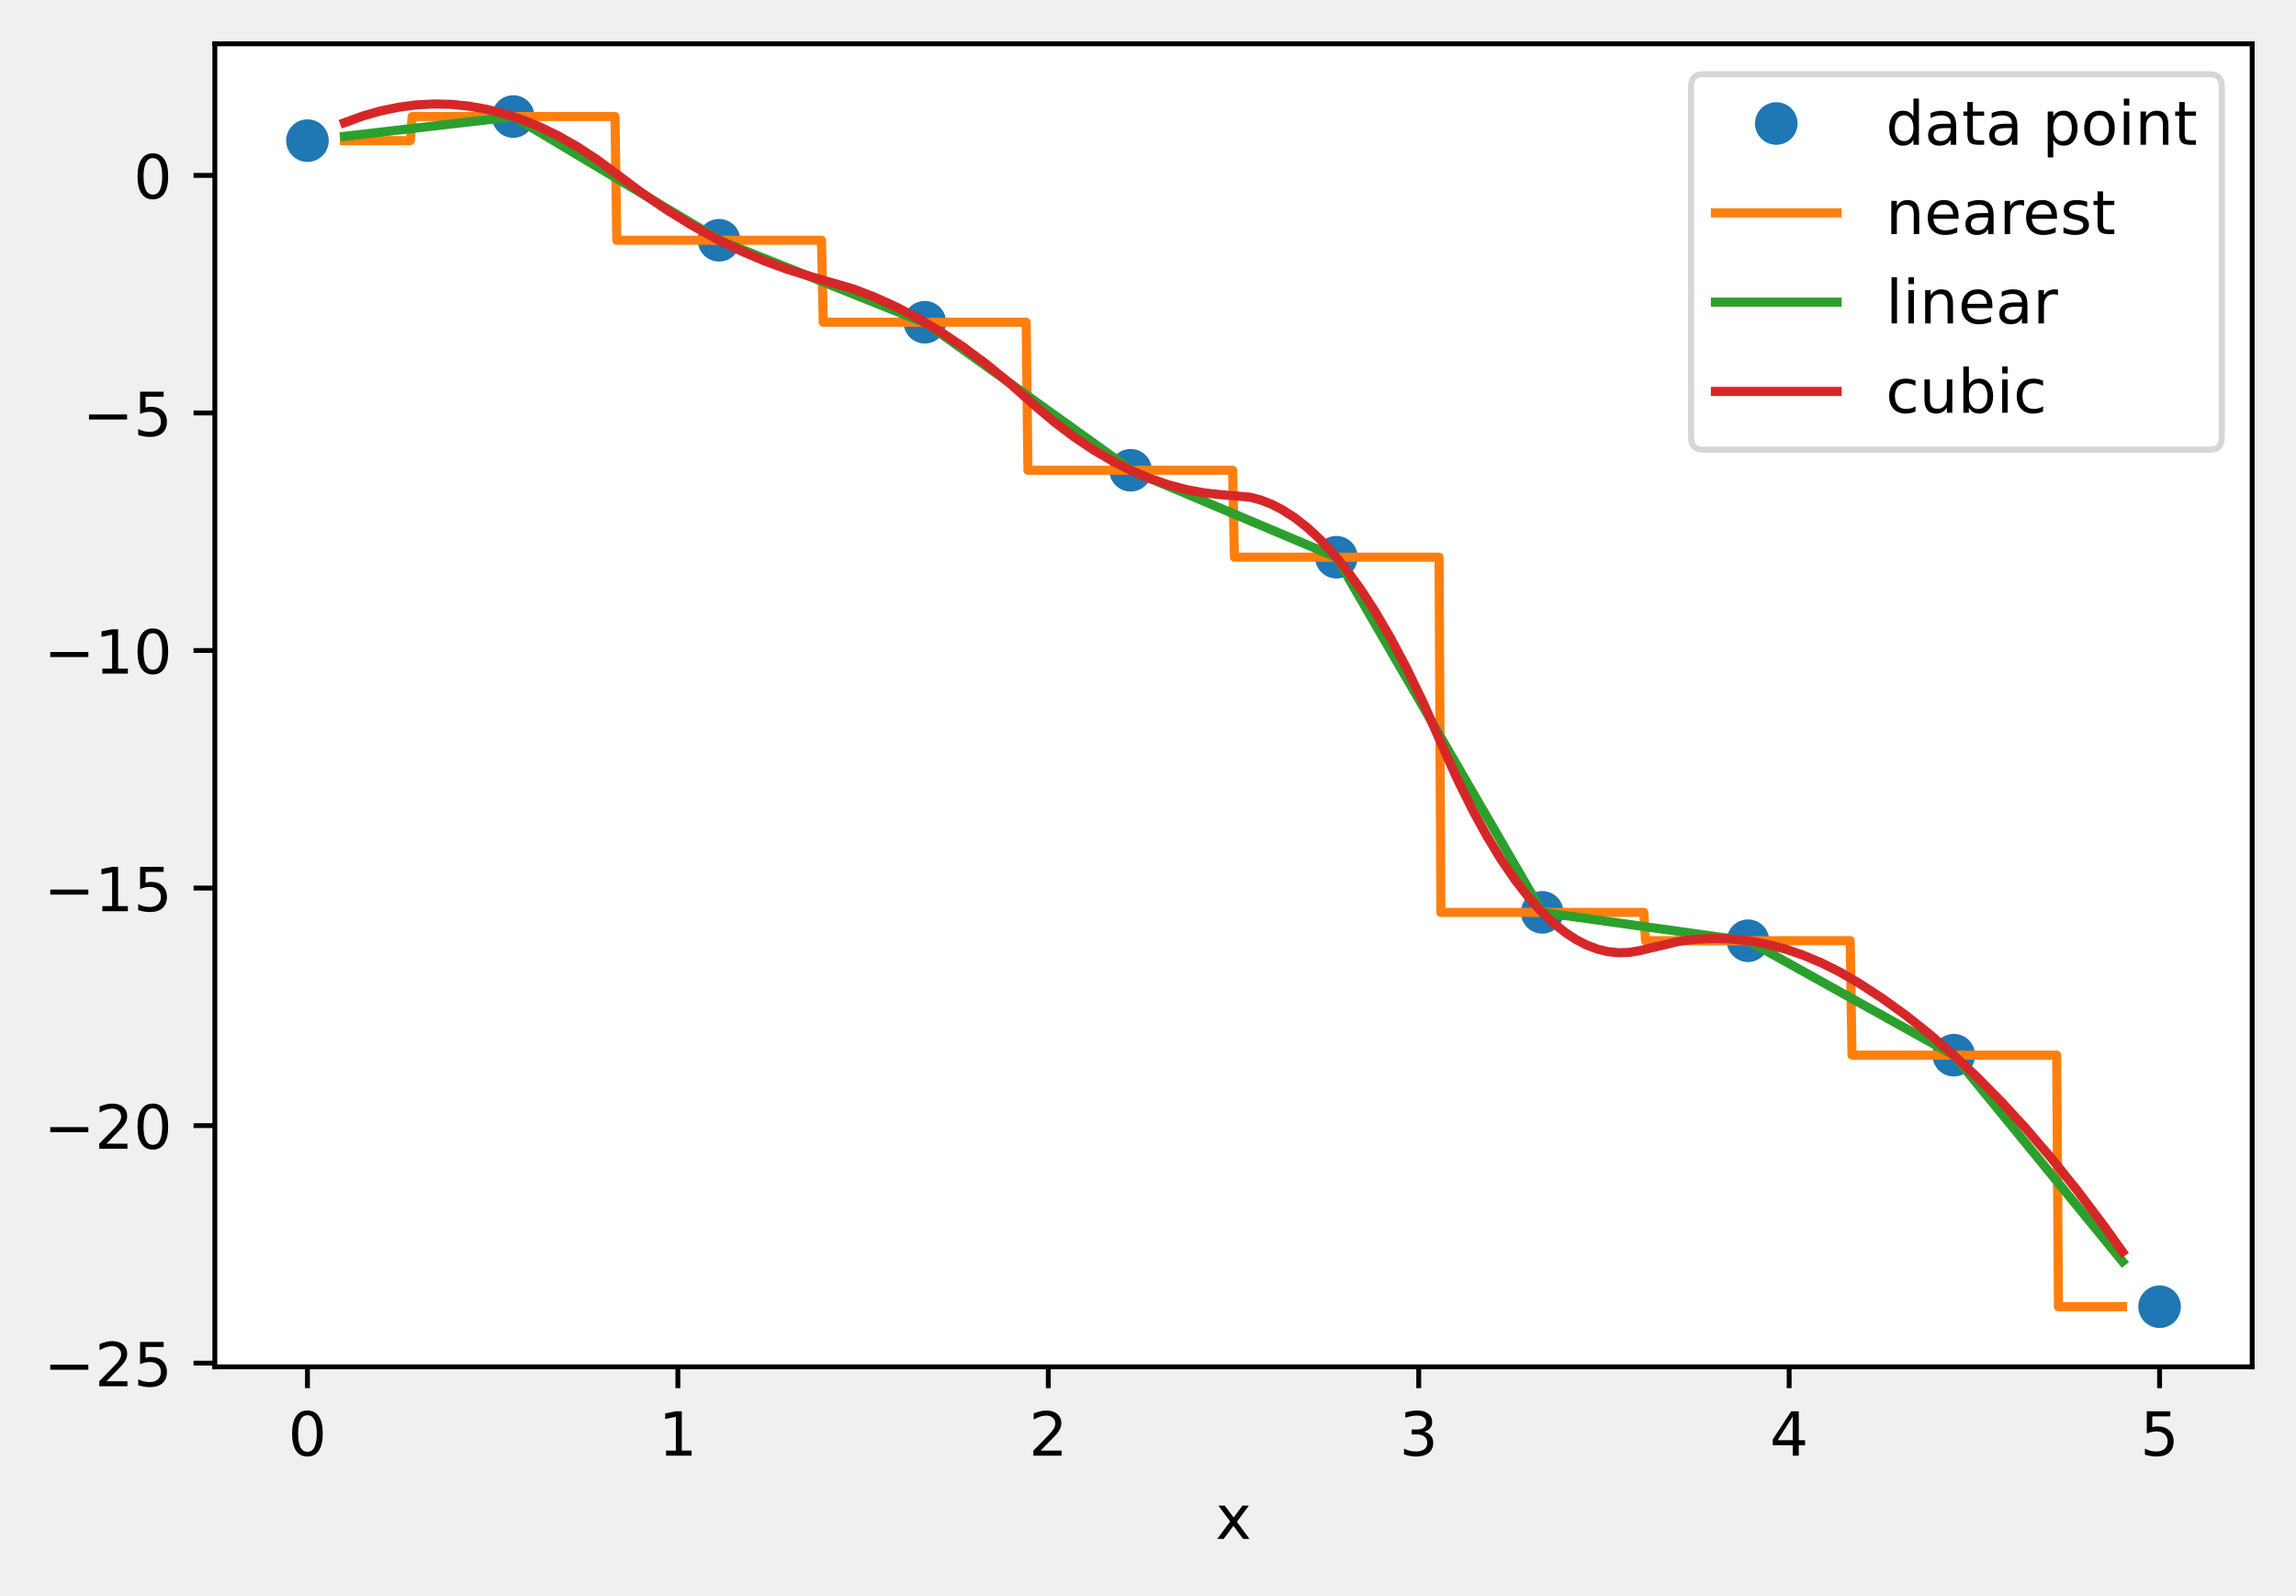
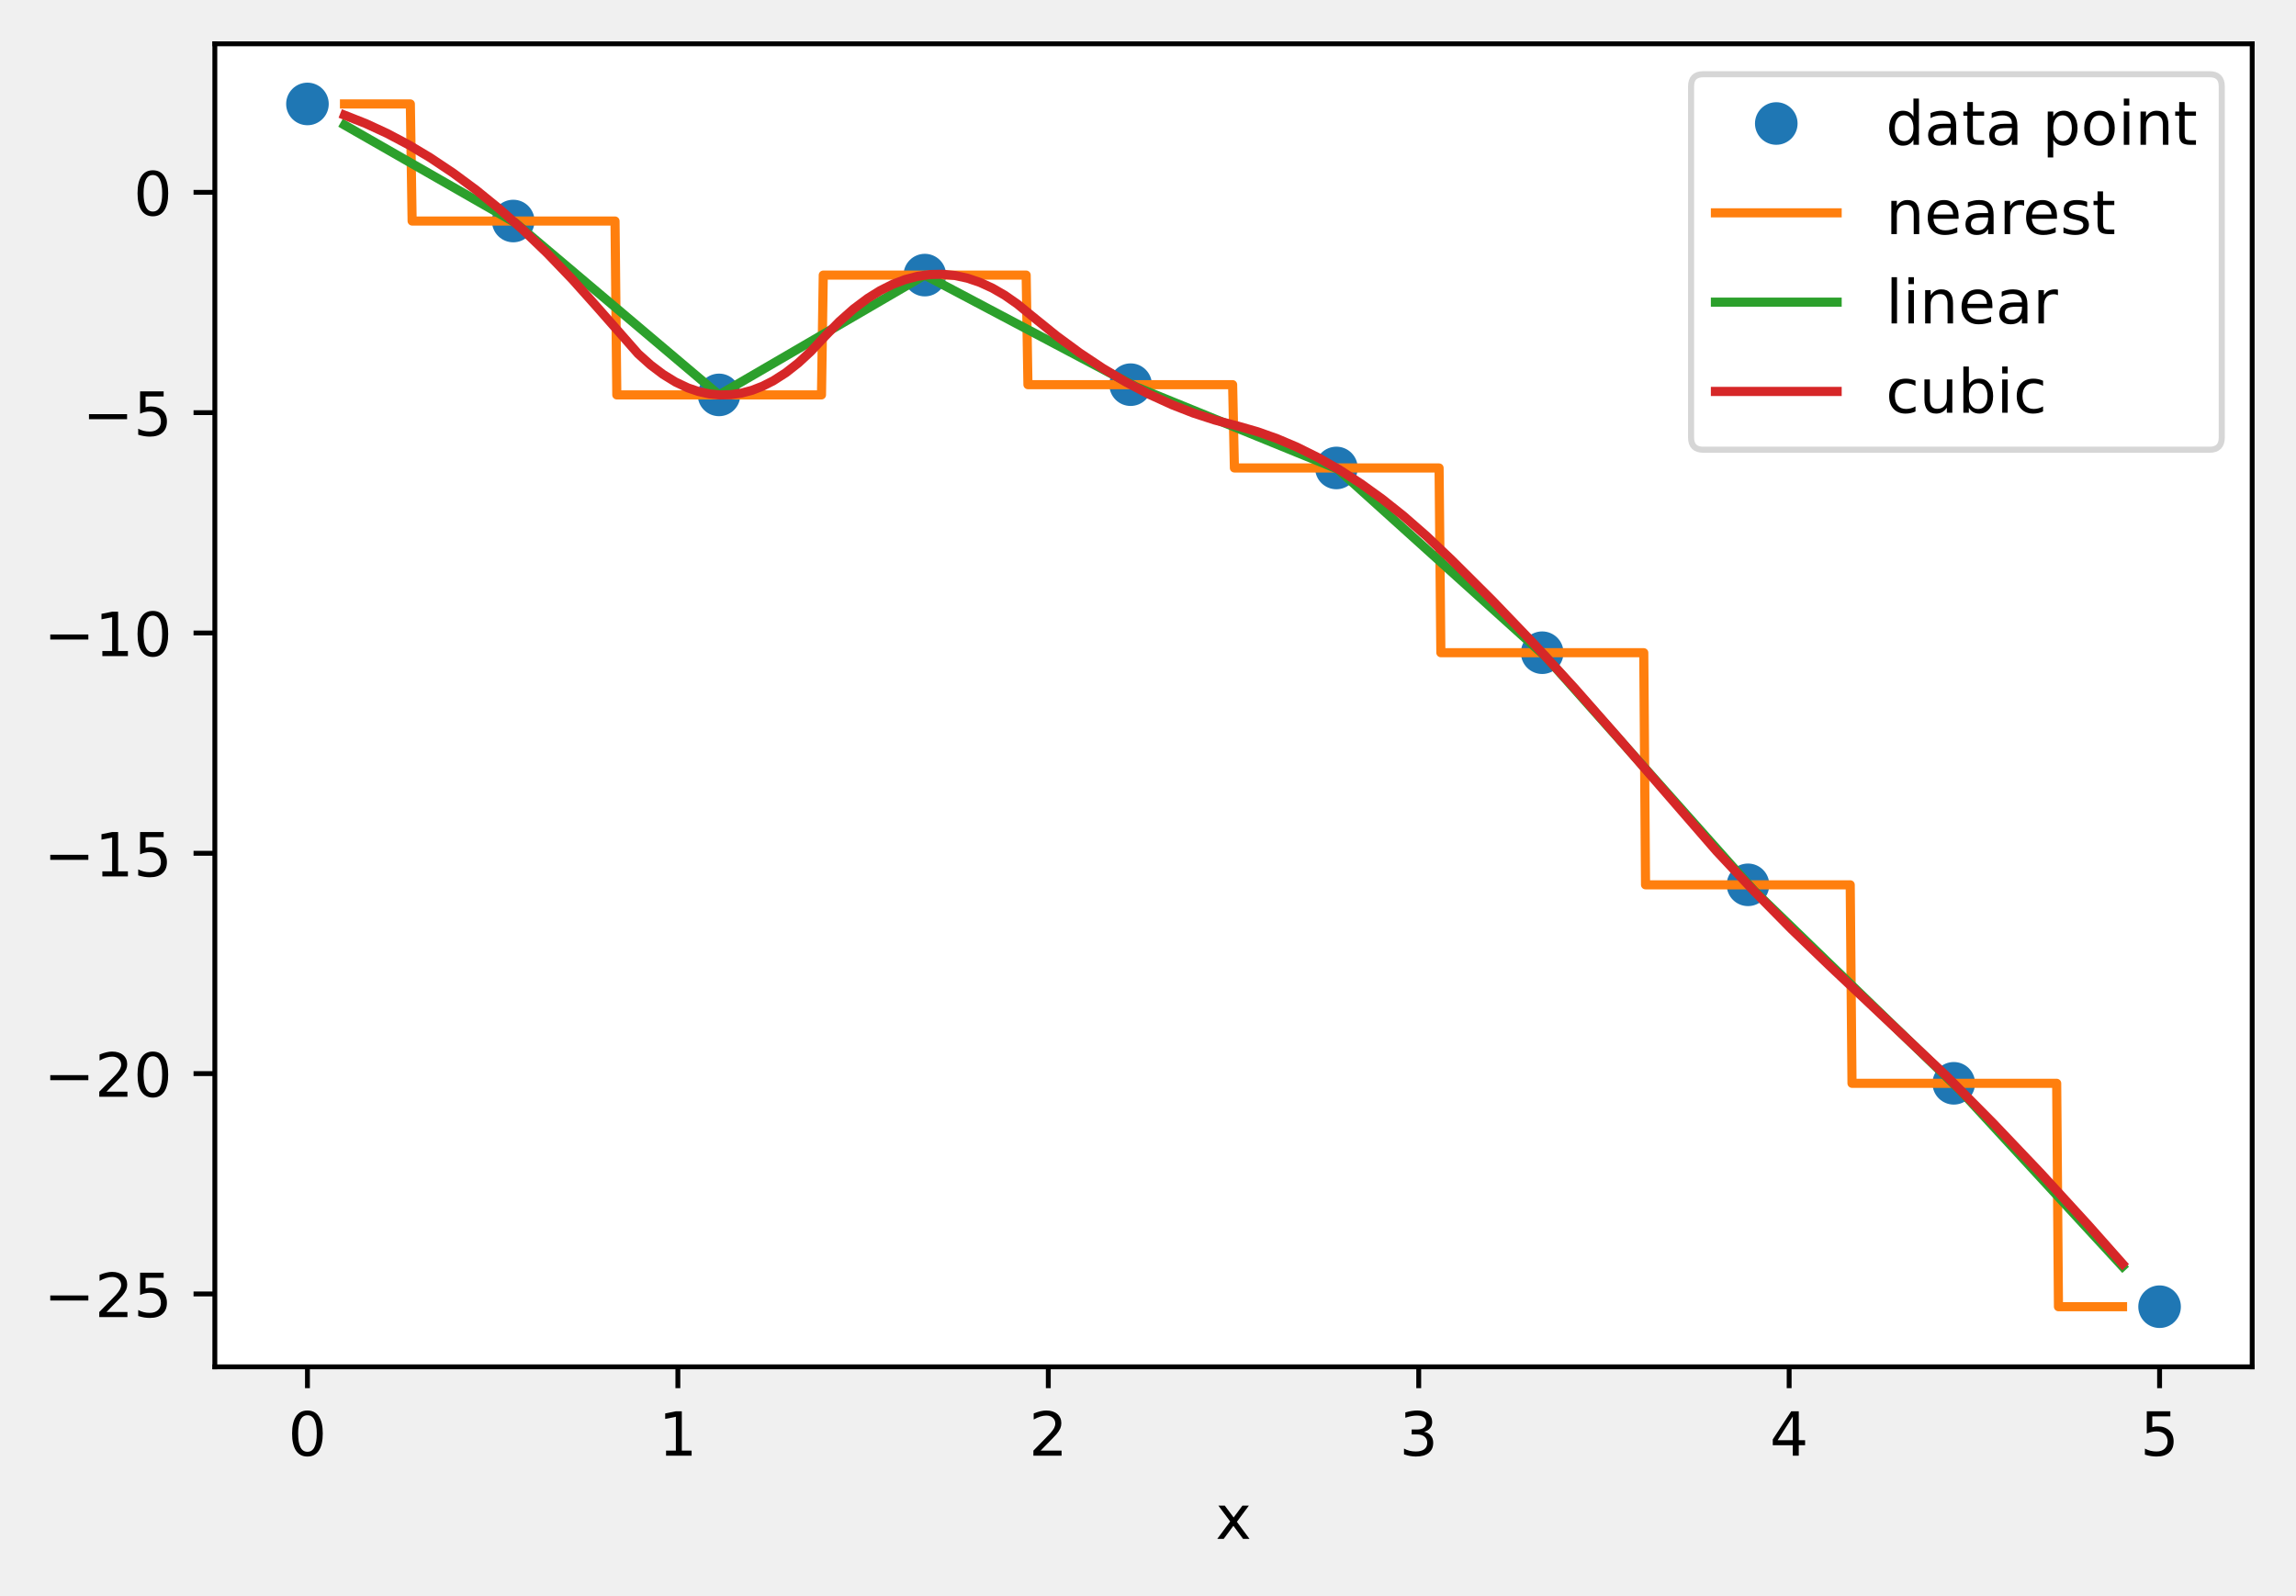
<svg xmlns="http://www.w3.org/2000/svg" xmlns:xlink="http://www.w3.org/1999/xlink" width="377.305pt" height="262.196pt" viewBox="0 0 377.305 262.196" version="1.1">
  <defs>
    <style type="text/css">*{stroke-linejoin: round; stroke-linecap: butt}</style>
  </defs>
  <g id="figure_1">
    <g id="patch_1">
      <path d="M 0 262.196  L 377.305 262.196  L 377.305 0  L 0 0  L 0 262.196  z " style="fill: none" />
    </g>
    <g id="axes_1">
      <g id="patch_2">
        <path d="M 35.305 224.64  L 370.105 224.64  L 370.105 7.2  L 35.305 7.2  z " style="fill: #ffffff" />
      </g>
      <g id="matplotlib.axis_1">
        <g id="xtick_1">
          <g id="line2d_1">
            <defs>
-               <path id="m6f91e4cf8c" d="M 0 0  L 0 3.5  " style="stroke: #000000; stroke-width: 0.8" />
-             </defs>
-             <g>
-               <use xlink:href="#m6f91e4cf8c" x="50.523" y="224.64" style="stroke: #000000; stroke-width: 0.8" />
+               <path id="m457ac64154" d="M 0 0  L 0 3.5  " style="stroke: #000000; stroke-width: 0.8" />
+             </defs>
+             <g>
+               <use xlink:href="#m457ac64154" x="50.523" y="224.64" style="stroke: #000000; stroke-width: 0.8" />
            </g>
          </g>
          <g id="text_1">
            <g transform="translate(47.34162 239.2384)scale(0.1 -0.1)">
              <defs>
                <path id="DejaVuSans-30" d="M 2034 4250  Q 1547 4250 1301 3770  Q 1056 3291 1056 2328  Q 1056 1369 1301 889  Q 1547 409 2034 409  Q 2525 409 2770 889  Q 3016 1369 3016 2328  Q 3016 3291 2770 3770  Q 2525 4250 2034 4250  z M 2034 4750  Q 2819 4750 3233 4129  Q 3647 3509 3647 2328  Q 3647 1150 3233 529  Q 2819 -91 2034 -91  Q 1250 -91 836 529  Q 422 1150 422 2328  Q 422 3509 836 4129  Q 1250 4750 2034 4750  z " transform="scale(0.015625)" />
              </defs>
              <use xlink:href="#DejaVuSans-30" />
            </g>
          </g>
        </g>
        <g id="xtick_2">
          <g id="line2d_2">
            <g>
-               <use xlink:href="#m6f91e4cf8c" x="111.396" y="224.64" style="stroke: #000000; stroke-width: 0.8" />
+               <use xlink:href="#m457ac64154" x="111.396" y="224.64" style="stroke: #000000; stroke-width: 0.8" />
            </g>
          </g>
          <g id="text_2">
            <g transform="translate(108.2143 239.2384)scale(0.1 -0.1)">
              <defs>
                <path id="DejaVuSans-31" d="M 794 531  L 1825 531  L 1825 4091  L 703 3866  L 703 4441  L 1819 4666  L 2450 4666  L 2450 531  L 3481 531  L 3481 0  L 794 0  L 794 531  z " transform="scale(0.015625)" />
              </defs>
              <use xlink:href="#DejaVuSans-31" />
            </g>
          </g>
        </g>
        <g id="xtick_3">
          <g id="line2d_3">
            <g>
-               <use xlink:href="#m6f91e4cf8c" x="172.268" y="224.64" style="stroke: #000000; stroke-width: 0.8" />
+               <use xlink:href="#m457ac64154" x="172.268" y="224.64" style="stroke: #000000; stroke-width: 0.8" />
            </g>
          </g>
          <g id="text_3">
            <g transform="translate(169.0871 239.2384)scale(0.1 -0.1)">
              <defs>
                <path id="DejaVuSans-32" d="M 1228 531  L 3431 531  L 3431 0  L 469 0  L 469 531  Q 828 903 1448 1529  Q 2069 2156 2228 2338  Q 2531 2678 2651 2914  Q 2772 3150 2772 3378  Q 2772 3750 2511 3984  Q 2250 4219 1831 4219  Q 1534 4219 1204 4116  Q 875 4013 500 3803  L 500 4441  Q 881 4594 1212 4672  Q 1544 4750 1819 4750  Q 2544 4750 2975 4387  Q 3406 4025 3406 3419  Q 3406 3131 3298 2873  Q 3191 2616 2906 2266  Q 2828 2175 2409 1742  Q 1991 1309 1228 531  z " transform="scale(0.015625)" />
              </defs>
              <use xlink:href="#DejaVuSans-32" />
            </g>
          </g>
        </g>
        <g id="xtick_4">
          <g id="line2d_4">
            <g>
-               <use xlink:href="#m6f91e4cf8c" x="233.141" y="224.64" style="stroke: #000000; stroke-width: 0.8" />
+               <use xlink:href="#m457ac64154" x="233.141" y="224.64" style="stroke: #000000; stroke-width: 0.8" />
            </g>
          </g>
          <g id="text_4">
            <g transform="translate(229.9598 239.2384)scale(0.1 -0.1)">
              <defs>
                <path id="DejaVuSans-33" d="M 2597 2516  Q 3050 2419 3304 2112  Q 3559 1806 3559 1356  Q 3559 666 3084 287  Q 2609 -91 1734 -91  Q 1441 -91 1130 -33  Q 819 25 488 141  L 488 750  Q 750 597 1062 519  Q 1375 441 1716 441  Q 2309 441 2620 675  Q 2931 909 2931 1356  Q 2931 1769 2642 2001  Q 2353 2234 1838 2234  L 1294 2234  L 1294 2753  L 1863 2753  Q 2328 2753 2575 2939  Q 2822 3125 2822 3475  Q 2822 3834 2567 4026  Q 2313 4219 1838 4219  Q 1578 4219 1281 4162  Q 984 4106 628 3988  L 628 4550  Q 988 4650 1302 4700  Q 1616 4750 1894 4750  Q 2613 4750 3031 4423  Q 3450 4097 3450 3541  Q 3450 3153 3228 2886  Q 3006 2619 2597 2516  z " transform="scale(0.015625)" />
              </defs>
              <use xlink:href="#DejaVuSans-33" />
            </g>
          </g>
        </g>
        <g id="xtick_5">
          <g id="line2d_5">
            <g>
-               <use xlink:href="#m6f91e4cf8c" x="294.014" y="224.64" style="stroke: #000000; stroke-width: 0.8" />
+               <use xlink:href="#m457ac64154" x="294.014" y="224.64" style="stroke: #000000; stroke-width: 0.8" />
            </g>
          </g>
          <g id="text_5">
            <g transform="translate(290.8325 239.2384)scale(0.1 -0.1)">
              <defs>
                <path id="DejaVuSans-34" d="M 2419 4116  L 825 1625  L 2419 1625  L 2419 4116  z M 2253 4666  L 3047 4666  L 3047 1625  L 3713 1625  L 3713 1100  L 3047 1100  L 3047 0  L 2419 0  L 2419 1100  L 313 1100  L 313 1709  L 2253 4666  z " transform="scale(0.015625)" />
              </defs>
              <use xlink:href="#DejaVuSans-34" />
            </g>
          </g>
        </g>
        <g id="xtick_6">
          <g id="line2d_6">
            <g>
-               <use xlink:href="#m6f91e4cf8c" x="354.887" y="224.64" style="stroke: #000000; stroke-width: 0.8" />
+               <use xlink:href="#m457ac64154" x="354.887" y="224.64" style="stroke: #000000; stroke-width: 0.8" />
            </g>
          </g>
          <g id="text_6">
            <g transform="translate(351.7053 239.2384)scale(0.1 -0.1)">
              <defs>
                <path id="DejaVuSans-35" d="M 691 4666  L 3169 4666  L 3169 4134  L 1269 4134  L 1269 2991  Q 1406 3038 1543 3061  Q 1681 3084 1819 3084  Q 2600 3084 3056 2656  Q 3513 2228 3513 1497  Q 3513 744 3044 326  Q 2575 -91 1722 -91  Q 1428 -91 1123 -41  Q 819 9 494 109  L 494 744  Q 775 591 1075 516  Q 1375 441 1709 441  Q 2250 441 2565 725  Q 2881 1009 2881 1497  Q 2881 1984 2565 2268  Q 2250 2553 1709 2553  Q 1456 2553 1204 2497  Q 953 2441 691 2322  L 691 4666  z " transform="scale(0.015625)" />
              </defs>
              <use xlink:href="#DejaVuSans-35" />
            </g>
          </g>
        </g>
        <g id="text_7">
          <g transform="translate(199.7453 252.9166)scale(0.1 -0.1)">
            <defs>
              <path id="DejaVuSans-78" d="M 3513 3500  L 2247 1797  L 3578 0  L 2900 0  L 1881 1375  L 863 0  L 184 0  L 1544 1831  L 300 3500  L 978 3500  L 1906 2253  L 2834 3500  L 3513 3500  z " transform="scale(0.015625)" />
            </defs>
            <use xlink:href="#DejaVuSans-78" />
          </g>
        </g>
      </g>
      <g id="matplotlib.axis_2">
        <g id="ytick_1">
          <g id="line2d_7">
            <defs>
-               <path id="m9b58ca603e" d="M 0 0  L -3.5 0  " style="stroke: #000000; stroke-width: 0.8" />
-             </defs>
-             <g>
-               <use xlink:href="#m9b58ca603e" x="35.305" y="224.036" style="stroke: #000000; stroke-width: 0.8" />
+               <path id="m29a6683a8f" d="M 0 0  L -3.5 0  " style="stroke: #000000; stroke-width: 0.8" />
+             </defs>
+             <g>
+               <use xlink:href="#m29a6683a8f" x="35.305" y="212.659" style="stroke: #000000; stroke-width: 0.8" />
            </g>
          </g>
          <g id="text_8">
-             <g transform="translate(7.2 227.8354)scale(0.1 -0.1)">
+             <g transform="translate(7.2 216.4586)scale(0.1 -0.1)">
              <defs>
                <path id="DejaVuSans-2212" d="M 678 2272  L 4684 2272  L 4684 1741  L 678 1741  L 678 2272  z " transform="scale(0.015625)" />
              </defs>
              <use xlink:href="#DejaVuSans-2212" />
              <use xlink:href="#DejaVuSans-32" x="83.789" />
              <use xlink:href="#DejaVuSans-35" x="147.412" />
            </g>
          </g>
        </g>
        <g id="ytick_2">
          <g id="line2d_8">
            <g>
-               <use xlink:href="#m9b58ca603e" x="35.305" y="184.994" style="stroke: #000000; stroke-width: 0.8" />
+               <use xlink:href="#m29a6683a8f" x="35.305" y="176.449" style="stroke: #000000; stroke-width: 0.8" />
            </g>
          </g>
          <g id="text_9">
-             <g transform="translate(7.2 188.7931)scale(0.1 -0.1)">
+             <g transform="translate(7.2 180.248)scale(0.1 -0.1)">
              <use xlink:href="#DejaVuSans-2212" />
              <use xlink:href="#DejaVuSans-32" x="83.789" />
              <use xlink:href="#DejaVuSans-30" x="147.412" />
            </g>
          </g>
        </g>
        <g id="ytick_3">
          <g id="line2d_9">
            <g>
-               <use xlink:href="#m9b58ca603e" x="35.305" y="145.952" style="stroke: #000000; stroke-width: 0.8" />
+               <use xlink:href="#m29a6683a8f" x="35.305" y="140.238" style="stroke: #000000; stroke-width: 0.8" />
            </g>
          </g>
          <g id="text_10">
-             <g transform="translate(7.2 149.7508)scale(0.1 -0.1)">
+             <g transform="translate(7.2 144.0374)scale(0.1 -0.1)">
              <use xlink:href="#DejaVuSans-2212" />
              <use xlink:href="#DejaVuSans-31" x="83.789" />
              <use xlink:href="#DejaVuSans-35" x="147.412" />
            </g>
          </g>
        </g>
        <g id="ytick_4">
          <g id="line2d_10">
            <g>
-               <use xlink:href="#m9b58ca603e" x="35.305" y="106.909" style="stroke: #000000; stroke-width: 0.8" />
+               <use xlink:href="#m29a6683a8f" x="35.305" y="104.028" style="stroke: #000000; stroke-width: 0.8" />
            </g>
          </g>
          <g id="text_11">
-             <g transform="translate(7.2 110.7085)scale(0.1 -0.1)">
+             <g transform="translate(7.2 107.8268)scale(0.1 -0.1)">
              <use xlink:href="#DejaVuSans-2212" />
              <use xlink:href="#DejaVuSans-31" x="83.789" />
              <use xlink:href="#DejaVuSans-30" x="147.412" />
            </g>
          </g>
        </g>
        <g id="ytick_5">
          <g id="line2d_11">
            <g>
-               <use xlink:href="#m9b58ca603e" x="35.305" y="67.867" style="stroke: #000000; stroke-width: 0.8" />
+               <use xlink:href="#m29a6683a8f" x="35.305" y="67.817" style="stroke: #000000; stroke-width: 0.8" />
            </g>
          </g>
          <g id="text_12">
-             <g transform="translate(13.5625 71.66617)scale(0.1 -0.1)">
+             <g transform="translate(13.5625 71.61621)scale(0.1 -0.1)">
              <use xlink:href="#DejaVuSans-2212" />
              <use xlink:href="#DejaVuSans-35" x="83.789" />
            </g>
          </g>
        </g>
        <g id="ytick_6">
          <g id="line2d_12">
            <g>
-               <use xlink:href="#m9b58ca603e" x="35.305" y="28.825" style="stroke: #000000; stroke-width: 0.8" />
+               <use xlink:href="#m29a6683a8f" x="35.305" y="31.606" style="stroke: #000000; stroke-width: 0.8" />
            </g>
          </g>
          <g id="text_13">
-             <g transform="translate(21.94219 32.62385)scale(0.1 -0.1)">
+             <g transform="translate(21.94219 35.40562)scale(0.1 -0.1)">
              <use xlink:href="#DejaVuSans-30" />
            </g>
          </g>
        </g>
      </g>
      <g id="line2d_13">
        <defs>
-           <path id="m260b478fc4" d="M 0 3  C 0.796 3 1.559 2.684 2.121 2.121  C 2.684 1.559 3 0.796 3 0  C 3 -0.796 2.684 -1.559 2.121 -2.121  C 1.559 -2.684 0.796 -3 0 -3  C -0.796 -3 -1.559 -2.684 -2.121 -2.121  C -2.684 -1.559 -3 -0.796 -3 0  C -3 0.796 -2.684 1.559 -2.121 2.121  C -1.559 2.684 -0.796 3 0 3  z " style="stroke: #1f77b4" />
+           <path id="m5e670d279b" d="M 0 3  C 0.796 3 1.559 2.684 2.121 2.121  C 2.684 1.559 3 0.796 3 0  C 3 -0.796 2.684 -1.559 2.121 -2.121  C 1.559 -2.684 0.796 -3 0 -3  C -0.796 -3 -1.559 -2.684 -2.121 -2.121  C -2.684 -1.559 -3 -0.796 -3 0  C -3 0.796 -2.684 1.559 -2.121 2.121  C -1.559 2.684 -0.796 3 0 3  z " style="stroke: #1f77b4" />
        </defs>
-         <g clip-path="url(#p9aef9aa3d3)">
-           <use xlink:href="#m260b478fc4" x="50.523" y="23.114" style="fill: #1f77b4; stroke: #1f77b4" />
-           <use xlink:href="#m260b478fc4" x="84.341" y="19.153" style="fill: #1f77b4; stroke: #1f77b4" />
-           <use xlink:href="#m260b478fc4" x="118.159" y="39.485" style="fill: #1f77b4; stroke: #1f77b4" />
-           <use xlink:href="#m260b478fc4" x="151.977" y="52.96" style="fill: #1f77b4; stroke: #1f77b4" />
-           <use xlink:href="#m260b478fc4" x="185.796" y="77.289" style="fill: #1f77b4; stroke: #1f77b4" />
-           <use xlink:href="#m260b478fc4" x="219.614" y="91.579" style="fill: #1f77b4; stroke: #1f77b4" />
-           <use xlink:href="#m260b478fc4" x="253.432" y="149.947" style="fill: #1f77b4; stroke: #1f77b4" />
-           <use xlink:href="#m260b478fc4" x="287.25" y="154.608" style="fill: #1f77b4; stroke: #1f77b4" />
-           <use xlink:href="#m260b478fc4" x="321.068" y="173.419" style="fill: #1f77b4; stroke: #1f77b4" />
-           <use xlink:href="#m260b478fc4" x="354.887" y="214.756" style="fill: #1f77b4; stroke: #1f77b4" />
+         <g clip-path="url(#pa91e4f7fb6)">
+           <use xlink:href="#m5e670d279b" x="50.523" y="17.084" style="fill: #1f77b4; stroke: #1f77b4" />
+           <use xlink:href="#m5e670d279b" x="84.341" y="36.325" style="fill: #1f77b4; stroke: #1f77b4" />
+           <use xlink:href="#m5e670d279b" x="118.159" y="64.902" style="fill: #1f77b4; stroke: #1f77b4" />
+           <use xlink:href="#m5e670d279b" x="151.977" y="45.213" style="fill: #1f77b4; stroke: #1f77b4" />
+           <use xlink:href="#m5e670d279b" x="185.796" y="63.22" style="fill: #1f77b4; stroke: #1f77b4" />
+           <use xlink:href="#m5e670d279b" x="219.614" y="76.91" style="fill: #1f77b4; stroke: #1f77b4" />
+           <use xlink:href="#m5e670d279b" x="253.432" y="107.273" style="fill: #1f77b4; stroke: #1f77b4" />
+           <use xlink:href="#m5e670d279b" x="287.25" y="145.42" style="fill: #1f77b4; stroke: #1f77b4" />
+           <use xlink:href="#m5e670d279b" x="321.068" y="178.041" style="fill: #1f77b4; stroke: #1f77b4" />
+           <use xlink:href="#m5e670d279b" x="354.887" y="214.756" style="fill: #1f77b4; stroke: #1f77b4" />
        </g>
      </g>
      <g id="line2d_14">
-         <path d="M 56.61 23.114  L 67.432 23.114  L 67.724 19.153  L 101.067 19.153  L 101.36 39.485  L 134.995 39.485  L 135.288 52.96  L 168.631 52.96  L 168.923 77.289  L 202.558 77.289  L 202.851 91.579  L 236.486 91.579  L 236.779 149.947  L 270.122 149.947  L 270.414 154.608  L 304.05 154.608  L 304.342 173.419  L 337.977 173.419  L 338.27 214.756  L 348.799 214.756  L 348.799 214.756  " clip-path="url(#p9aef9aa3d3)" style="fill: none; stroke: #ff7f0e; stroke-width: 1.5; stroke-linecap: square" />
+         <path d="M 56.61 17.084  L 67.432 17.084  L 67.724 36.325  L 101.067 36.325  L 101.36 64.902  L 134.995 64.902  L 135.288 45.213  L 168.631 45.213  L 168.923 63.22  L 202.558 63.22  L 202.851 76.91  L 236.486 76.91  L 236.779 107.273  L 270.122 107.273  L 270.414 145.42  L 304.05 145.42  L 304.342 178.041  L 337.977 178.041  L 338.27 214.756  L 348.799 214.756  L 348.799 214.756  " clip-path="url(#pa91e4f7fb6)" style="fill: none; stroke: #ff7f0e; stroke-width: 1.5; stroke-linecap: square" />
      </g>
      <g id="line2d_15">
-         <path d="M 56.61 22.401  L 84.396 19.186  L 118.616 39.667  L 152.252 53.157  L 186.179 77.451  L 219.522 91.54  L 220.107 92.431  L 253.45 149.95  L 287.378 154.679  L 321.013 173.389  L 322.476 175.14  L 348.799 207.316  L 348.799 207.316  " clip-path="url(#p9aef9aa3d3)" style="fill: none; stroke: #2ca02c; stroke-width: 1.5; stroke-linecap: square" />
+         <path d="M 56.61 20.547  L 84.688 36.618  L 118.031 64.794  L 118.324 64.806  L 151.959 45.224  L 154.007 46.293  L 186.764 63.613  L 219.815 77.091  L 254.035 107.954  L 288.256 146.389  L 322.183 179.252  L 348.799 208.148  L 348.799 208.148  " clip-path="url(#pa91e4f7fb6)" style="fill: none; stroke: #2ca02c; stroke-width: 1.5; stroke-linecap: square" />
      </g>
      <g id="line2d_16">
-         <path d="M 56.61 20.162  L 59.535 19.094  L 62.46 18.252  L 65.385 17.638  L 68.309 17.25  L 71.234 17.089  L 74.159 17.154  L 77.084 17.447  L 80.009 17.967  L 82.933 18.713  L 85.858 19.686  L 88.783 20.886  L 91.708 22.313  L 94.925 24.144  L 98.143 26.251  L 101.36 28.631  L 105.455 31.685  L 109.549 34.475  L 113.644 37.003  L 117.739 39.268  L 121.834 41.269  L 125.636 42.892  L 129.438 44.287  L 133.24 45.456  L 140.26 47.495  L 143.77 48.848  L 147.279 50.444  L 150.789 52.283  L 154.299 54.363  L 158.101 56.891  L 161.904 59.703  L 165.706 62.8  L 170.093 66.694  L 173.31 69.396  L 176.528 71.825  L 179.745 73.979  L 182.962 75.86  L 186.179 77.466  L 189.104 78.689  L 192.029 79.686  L 194.954 80.456  L 197.879 81  L 200.804 81.317  L 205.483 81.722  L 207.238 82.198  L 208.993 82.886  L 210.748 83.787  L 212.795 85.105  L 214.843 86.713  L 216.89 88.609  L 218.937 90.794  L 221.277 93.644  L 223.617 96.872  L 225.957 100.477  L 228.589 104.983  L 231.222 109.966  L 233.854 115.427  L 236.779 122.05  L 239.411 127.908  L 242.043 133.223  L 244.383 137.49  L 246.723 141.327  L 249.063 144.735  L 251.11 147.364  L 253.158 149.664  L 255.205 151.635  L 257.253 153.277  L 259.007 154.423  L 260.762 155.327  L 262.517 155.988  L 264.272 156.409  L 266.027 156.587  L 267.782 156.524  L 269.537 156.219  L 275.971 154.695  L 278.896 154.349  L 281.821 154.23  L 284.746 154.336  L 287.671 154.67  L 290.595 155.229  L 293.52 156.015  L 296.445 157.028  L 299.37 158.266  L 302.295 159.731  L 305.512 161.597  L 309.314 164.068  L 313.116 166.81  L 316.919 169.823  L 320.721 173.106  L 324.816 176.945  L 328.91 181.097  L 333.005 185.564  L 337.1 190.345  L 341.487 195.816  L 345.874 201.647  L 348.799 205.735  L 348.799 205.735  " clip-path="url(#p9aef9aa3d3)" style="fill: none; stroke: #d62728; stroke-width: 1.5; stroke-linecap: square" />
+         <path d="M 56.61 18.925  L 60.12 20.31  L 63.63 21.932  L 67.139 23.791  L 70.649 25.887  L 74.452 28.424  L 78.254 31.239  L 82.056 34.332  L 85.858 37.703  L 89.953 41.644  L 94.048 45.908  L 98.143 50.493  L 104.87 58.147  L 106.917 59.984  L 108.964 61.531  L 111.012 62.789  L 113.059 63.755  L 114.814 64.353  L 116.569 64.738  L 118.324 64.909  L 120.079 64.867  L 121.834 64.612  L 123.588 64.144  L 125.343 63.462  L 127.098 62.568  L 129.146 61.255  L 131.193 59.651  L 133.24 57.757  L 135.58 55.255  L 137.92 52.859  L 140.26 50.784  L 142.6 49.029  L 144.647 47.756  L 146.694 46.729  L 148.742 45.948  L 150.789 45.412  L 152.837 45.121  L 154.884 45.075  L 156.931 45.275  L 158.979 45.721  L 161.026 46.411  L 163.073 47.348  L 165.121 48.529  L 167.168 49.956  L 169.508 51.873  L 173.603 55.184  L 177.405 57.983  L 181.207 60.516  L 185.01 62.785  L 188.812 64.788  L 192.614 66.526  L 196.124 67.894  L 199.634 69.037  L 203.436 70.03  L 206.653 70.954  L 209.87 72.098  L 213.088 73.463  L 216.598 75.204  L 220.107 77.208  L 223.617 79.475  L 227.127 82.005  L 230.637 84.797  L 234.439 88.119  L 238.534 92.013  L 245.261 98.713  L 251.988 105.727  L 258.715 113.054  L 265.734 121.034  L 282.113 139.915  L 288.256 146.471  L 294.398 152.706  L 300.54 158.621  L 319.844 176.825  L 327.448 184.504  L 335.345 192.801  L 343.242 201.43  L 348.799 207.7  L 348.799 207.7  " clip-path="url(#pa91e4f7fb6)" style="fill: none; stroke: #d62728; stroke-width: 1.5; stroke-linecap: square" />
      </g>
      <g id="patch_3">
        <path d="M 35.305 224.64  L 35.305 7.2  " style="fill: none; stroke: #000000; stroke-width: 0.8; stroke-linejoin: miter; stroke-linecap: square" />
      </g>
      <g id="patch_4">
        <path d="M 370.105 224.64  L 370.105 7.2  " style="fill: none; stroke: #000000; stroke-width: 0.8; stroke-linejoin: miter; stroke-linecap: square" />
      </g>
      <g id="patch_5">
        <path d="M 35.305 224.64  L 370.105 224.64  " style="fill: none; stroke: #000000; stroke-width: 0.8; stroke-linejoin: miter; stroke-linecap: square" />
      </g>
      <g id="patch_6">
        <path d="M 35.305 7.2  L 370.105 7.2  " style="fill: none; stroke: #000000; stroke-width: 0.8; stroke-linejoin: miter; stroke-linecap: square" />
      </g>
      <g id="legend_1">
        <g id="patch_7">
          <path d="M 279.898 73.912  L 363.105 73.912  Q 365.105 73.912 365.105 71.912  L 365.105 14.2  Q 365.105 12.2 363.105 12.2  L 279.898 12.2  Q 277.898 12.2 277.898 14.2  L 277.898 71.912  Q 277.898 73.912 279.898 73.912  z " style="fill: #ffffff; opacity: 0.8; stroke: #cccccc; stroke-linejoin: miter" />
        </g>
        <g id="line2d_17">
          <g>
-             <use xlink:href="#m260b478fc4" x="291.898" y="20.298" style="fill: #1f77b4; stroke: #1f77b4" />
+             <use xlink:href="#m5e670d279b" x="291.898" y="20.298" style="fill: #1f77b4; stroke: #1f77b4" />
          </g>
        </g>
        <g id="text_14">
          <g transform="translate(309.8984 23.79844)scale(0.1 -0.1)">
            <defs>
              <path id="DejaVuSans-64" d="M 2906 2969  L 2906 4863  L 3481 4863  L 3481 0  L 2906 0  L 2906 525  Q 2725 213 2448 61  Q 2172 -91 1784 -91  Q 1150 -91 751 415  Q 353 922 353 1747  Q 353 2572 751 3078  Q 1150 3584 1784 3584  Q 2172 3584 2448 3432  Q 2725 3281 2906 2969  z M 947 1747  Q 947 1113 1208 752  Q 1469 391 1925 391  Q 2381 391 2643 752  Q 2906 1113 2906 1747  Q 2906 2381 2643 2742  Q 2381 3103 1925 3103  Q 1469 3103 1208 2742  Q 947 2381 947 1747  z " transform="scale(0.015625)" />
              <path id="DejaVuSans-61" d="M 2194 1759  Q 1497 1759 1228 1600  Q 959 1441 959 1056  Q 959 750 1161 570  Q 1363 391 1709 391  Q 2188 391 2477 730  Q 2766 1069 2766 1631  L 2766 1759  L 2194 1759  z M 3341 1997  L 3341 0  L 2766 0  L 2766 531  Q 2569 213 2275 61  Q 1981 -91 1556 -91  Q 1019 -91 701 211  Q 384 513 384 1019  Q 384 1609 779 1909  Q 1175 2209 1959 2209  L 2766 2209  L 2766 2266  Q 2766 2663 2505 2880  Q 2244 3097 1772 3097  Q 1472 3097 1187 3025  Q 903 2953 641 2809  L 641 3341  Q 956 3463 1253 3523  Q 1550 3584 1831 3584  Q 2591 3584 2966 3190  Q 3341 2797 3341 1997  z " transform="scale(0.015625)" />
              <path id="DejaVuSans-74" d="M 1172 4494  L 1172 3500  L 2356 3500  L 2356 3053  L 1172 3053  L 1172 1153  Q 1172 725 1289 603  Q 1406 481 1766 481  L 2356 481  L 2356 0  L 1766 0  Q 1100 0 847 248  Q 594 497 594 1153  L 594 3053  L 172 3053  L 172 3500  L 594 3500  L 594 4494  L 1172 4494  z " transform="scale(0.015625)" />
              <path id="DejaVuSans-20" transform="scale(0.015625)" />
              <path id="DejaVuSans-70" d="M 1159 525  L 1159 -1331  L 581 -1331  L 581 3500  L 1159 3500  L 1159 2969  Q 1341 3281 1617 3432  Q 1894 3584 2278 3584  Q 2916 3584 3314 3078  Q 3713 2572 3713 1747  Q 3713 922 3314 415  Q 2916 -91 2278 -91  Q 1894 -91 1617 61  Q 1341 213 1159 525  z M 3116 1747  Q 3116 2381 2855 2742  Q 2594 3103 2138 3103  Q 1681 3103 1420 2742  Q 1159 2381 1159 1747  Q 1159 1113 1420 752  Q 1681 391 2138 391  Q 2594 391 2855 752  Q 3116 1113 3116 1747  z " transform="scale(0.015625)" />
              <path id="DejaVuSans-6f" d="M 1959 3097  Q 1497 3097 1228 2736  Q 959 2375 959 1747  Q 959 1119 1226 758  Q 1494 397 1959 397  Q 2419 397 2687 759  Q 2956 1122 2956 1747  Q 2956 2369 2687 2733  Q 2419 3097 1959 3097  z M 1959 3584  Q 2709 3584 3137 3096  Q 3566 2609 3566 1747  Q 3566 888 3137 398  Q 2709 -91 1959 -91  Q 1206 -91 779 398  Q 353 888 353 1747  Q 353 2609 779 3096  Q 1206 3584 1959 3584  z " transform="scale(0.015625)" />
              <path id="DejaVuSans-69" d="M 603 3500  L 1178 3500  L 1178 0  L 603 0  L 603 3500  z M 603 4863  L 1178 4863  L 1178 4134  L 603 4134  L 603 4863  z " transform="scale(0.015625)" />
              <path id="DejaVuSans-6e" d="M 3513 2113  L 3513 0  L 2938 0  L 2938 2094  Q 2938 2591 2744 2837  Q 2550 3084 2163 3084  Q 1697 3084 1428 2787  Q 1159 2491 1159 1978  L 1159 0  L 581 0  L 581 3500  L 1159 3500  L 1159 2956  Q 1366 3272 1645 3428  Q 1925 3584 2291 3584  Q 2894 3584 3203 3211  Q 3513 2838 3513 2113  z " transform="scale(0.015625)" />
            </defs>
            <use xlink:href="#DejaVuSans-64" />
            <use xlink:href="#DejaVuSans-61" x="63.477" />
            <use xlink:href="#DejaVuSans-74" x="124.756" />
            <use xlink:href="#DejaVuSans-61" x="163.965" />
            <use xlink:href="#DejaVuSans-20" x="225.244" />
            <use xlink:href="#DejaVuSans-70" x="257.031" />
            <use xlink:href="#DejaVuSans-6f" x="320.508" />
            <use xlink:href="#DejaVuSans-69" x="381.689" />
            <use xlink:href="#DejaVuSans-6e" x="409.473" />
            <use xlink:href="#DejaVuSans-74" x="472.852" />
          </g>
        </g>
        <g id="line2d_18">
          <path d="M 281.898 34.977  L 291.898 34.977  L 301.898 34.977  " style="fill: none; stroke: #ff7f0e; stroke-width: 1.5; stroke-linecap: square" />
        </g>
        <g id="text_15">
          <g transform="translate(309.8984 38.47656)scale(0.1 -0.1)">
            <defs>
              <path id="DejaVuSans-65" d="M 3597 1894  L 3597 1613  L 953 1613  Q 991 1019 1311 708  Q 1631 397 2203 397  Q 2534 397 2845 478  Q 3156 559 3463 722  L 3463 178  Q 3153 47 2828 -22  Q 2503 -91 2169 -91  Q 1331 -91 842 396  Q 353 884 353 1716  Q 353 2575 817 3079  Q 1281 3584 2069 3584  Q 2775 3584 3186 3129  Q 3597 2675 3597 1894  z M 3022 2063  Q 3016 2534 2758 2815  Q 2500 3097 2075 3097  Q 1594 3097 1305 2825  Q 1016 2553 972 2059  L 3022 2063  z " transform="scale(0.015625)" />
              <path id="DejaVuSans-72" d="M 2631 2963  Q 2534 3019 2420 3045  Q 2306 3072 2169 3072  Q 1681 3072 1420 2755  Q 1159 2438 1159 1844  L 1159 0  L 581 0  L 581 3500  L 1159 3500  L 1159 2956  Q 1341 3275 1631 3429  Q 1922 3584 2338 3584  Q 2397 3584 2469 3576  Q 2541 3569 2628 3553  L 2631 2963  z " transform="scale(0.015625)" />
              <path id="DejaVuSans-73" d="M 2834 3397  L 2834 2853  Q 2591 2978 2328 3040  Q 2066 3103 1784 3103  Q 1356 3103 1142 2972  Q 928 2841 928 2578  Q 928 2378 1081 2264  Q 1234 2150 1697 2047  L 1894 2003  Q 2506 1872 2764 1633  Q 3022 1394 3022 966  Q 3022 478 2636 193  Q 2250 -91 1575 -91  Q 1294 -91 989 -36  Q 684 19 347 128  L 347 722  Q 666 556 975 473  Q 1284 391 1588 391  Q 1994 391 2212 530  Q 2431 669 2431 922  Q 2431 1156 2273 1281  Q 2116 1406 1581 1522  L 1381 1569  Q 847 1681 609 1914  Q 372 2147 372 2553  Q 372 3047 722 3315  Q 1072 3584 1716 3584  Q 2034 3584 2315 3537  Q 2597 3491 2834 3397  z " transform="scale(0.015625)" />
            </defs>
            <use xlink:href="#DejaVuSans-6e" />
            <use xlink:href="#DejaVuSans-65" x="63.379" />
            <use xlink:href="#DejaVuSans-61" x="124.902" />
            <use xlink:href="#DejaVuSans-72" x="186.182" />
            <use xlink:href="#DejaVuSans-65" x="225.045" />
            <use xlink:href="#DejaVuSans-73" x="286.568" />
            <use xlink:href="#DejaVuSans-74" x="338.668" />
          </g>
        </g>
        <g id="line2d_19">
          <path d="M 281.898 49.655  L 291.898 49.655  L 301.898 49.655  " style="fill: none; stroke: #2ca02c; stroke-width: 1.5; stroke-linecap: square" />
        </g>
        <g id="text_16">
          <g transform="translate(309.8984 53.15469)scale(0.1 -0.1)">
            <defs>
              <path id="DejaVuSans-6c" d="M 603 4863  L 1178 4863  L 1178 0  L 603 0  L 603 4863  z " transform="scale(0.015625)" />
            </defs>
            <use xlink:href="#DejaVuSans-6c" />
            <use xlink:href="#DejaVuSans-69" x="27.783" />
            <use xlink:href="#DejaVuSans-6e" x="55.566" />
            <use xlink:href="#DejaVuSans-65" x="118.945" />
            <use xlink:href="#DejaVuSans-61" x="180.469" />
            <use xlink:href="#DejaVuSans-72" x="241.748" />
          </g>
        </g>
        <g id="line2d_20">
          <path d="M 281.898 64.333  L 291.898 64.333  L 301.898 64.333  " style="fill: none; stroke: #d62728; stroke-width: 1.5; stroke-linecap: square" />
        </g>
        <g id="text_17">
          <g transform="translate(309.8984 67.83281)scale(0.1 -0.1)">
            <defs>
              <path id="DejaVuSans-63" d="M 3122 3366  L 3122 2828  Q 2878 2963 2633 3030  Q 2388 3097 2138 3097  Q 1578 3097 1268 2742  Q 959 2388 959 1747  Q 959 1106 1268 751  Q 1578 397 2138 397  Q 2388 397 2633 464  Q 2878 531 3122 666  L 3122 134  Q 2881 22 2623 -34  Q 2366 -91 2075 -91  Q 1284 -91 818 406  Q 353 903 353 1747  Q 353 2603 823 3093  Q 1294 3584 2113 3584  Q 2378 3584 2631 3529  Q 2884 3475 3122 3366  z " transform="scale(0.015625)" />
              <path id="DejaVuSans-75" d="M 544 1381  L 544 3500  L 1119 3500  L 1119 1403  Q 1119 906 1312 657  Q 1506 409 1894 409  Q 2359 409 2629 706  Q 2900 1003 2900 1516  L 2900 3500  L 3475 3500  L 3475 0  L 2900 0  L 2900 538  Q 2691 219 2414 64  Q 2138 -91 1772 -91  Q 1169 -91 856 284  Q 544 659 544 1381  z M 1991 3584  L 1991 3584  z " transform="scale(0.015625)" />
              <path id="DejaVuSans-62" d="M 3116 1747  Q 3116 2381 2855 2742  Q 2594 3103 2138 3103  Q 1681 3103 1420 2742  Q 1159 2381 1159 1747  Q 1159 1113 1420 752  Q 1681 391 2138 391  Q 2594 391 2855 752  Q 3116 1113 3116 1747  z M 1159 2969  Q 1341 3281 1617 3432  Q 1894 3584 2278 3584  Q 2916 3584 3314 3078  Q 3713 2572 3713 1747  Q 3713 922 3314 415  Q 2916 -91 2278 -91  Q 1894 -91 1617 61  Q 1341 213 1159 525  L 1159 0  L 581 0  L 581 4863  L 1159 4863  L 1159 2969  z " transform="scale(0.015625)" />
            </defs>
            <use xlink:href="#DejaVuSans-63" />
            <use xlink:href="#DejaVuSans-75" x="54.98" />
            <use xlink:href="#DejaVuSans-62" x="118.359" />
            <use xlink:href="#DejaVuSans-69" x="181.836" />
            <use xlink:href="#DejaVuSans-63" x="209.619" />
          </g>
        </g>
      </g>
    </g>
  </g>
  <defs>
-     <clipPath id="p9aef9aa3d3">
+     <clipPath id="pa91e4f7fb6">
      <rect x="35.305" y="7.2" width="334.8" height="217.44" />
    </clipPath>
  </defs>
</svg>
